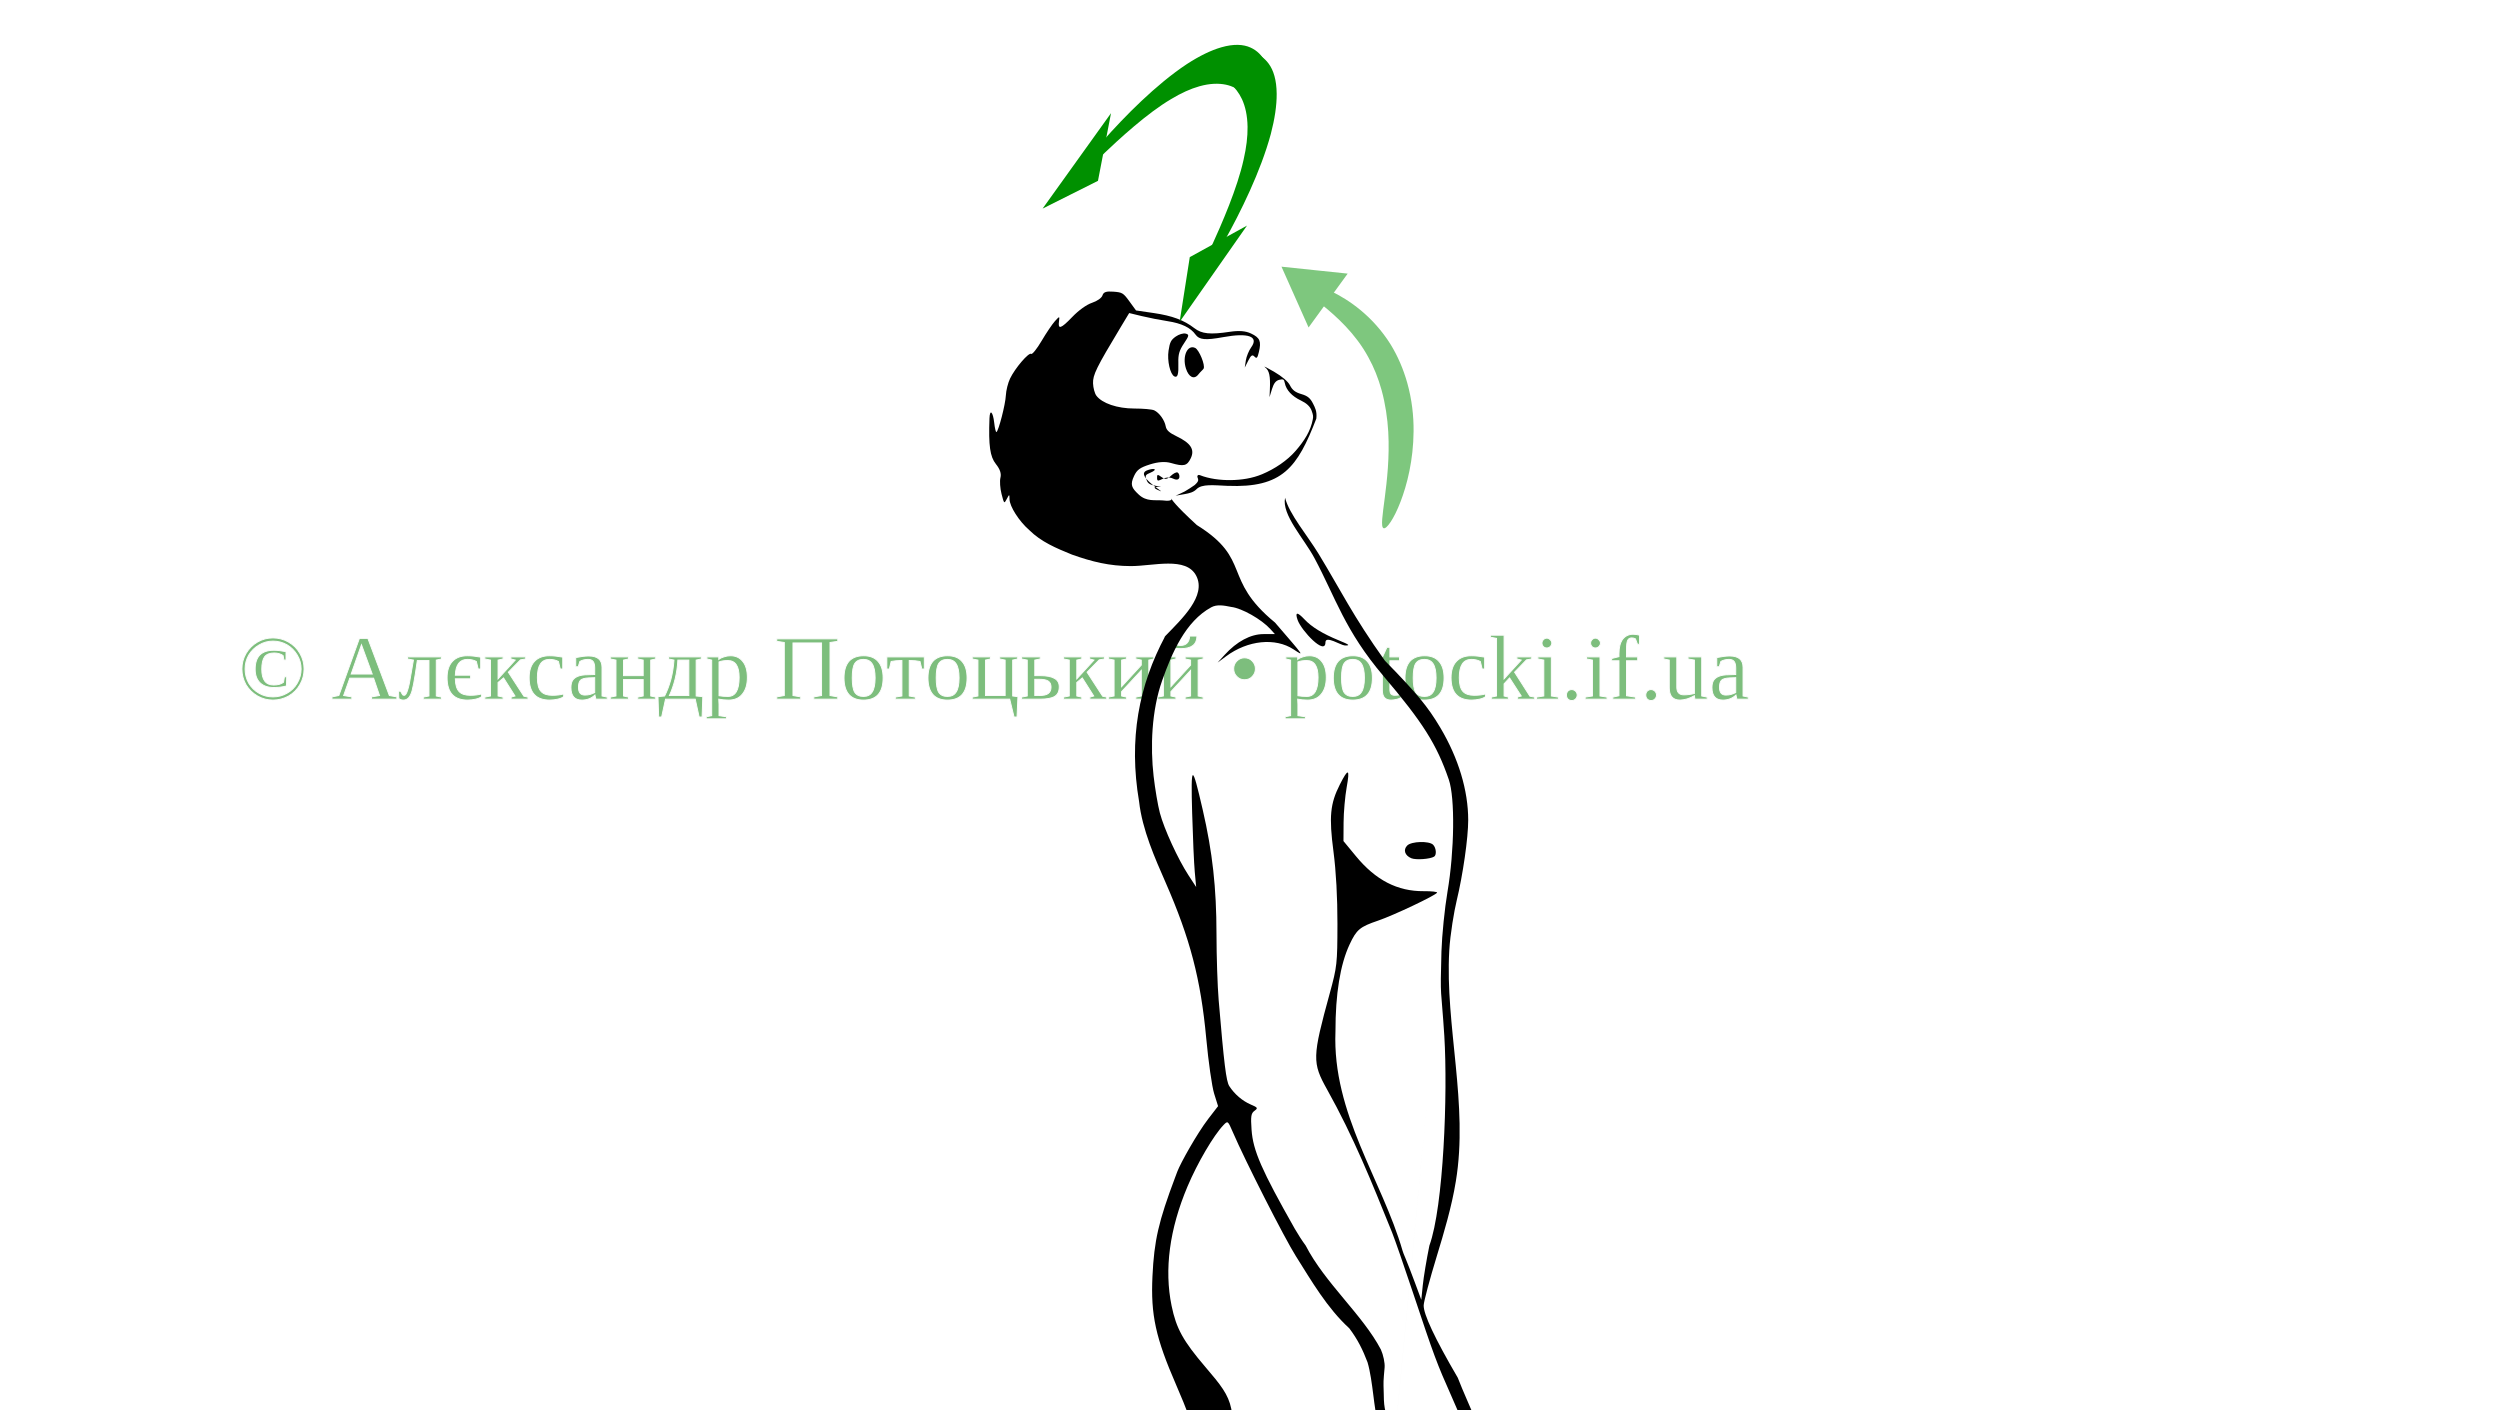
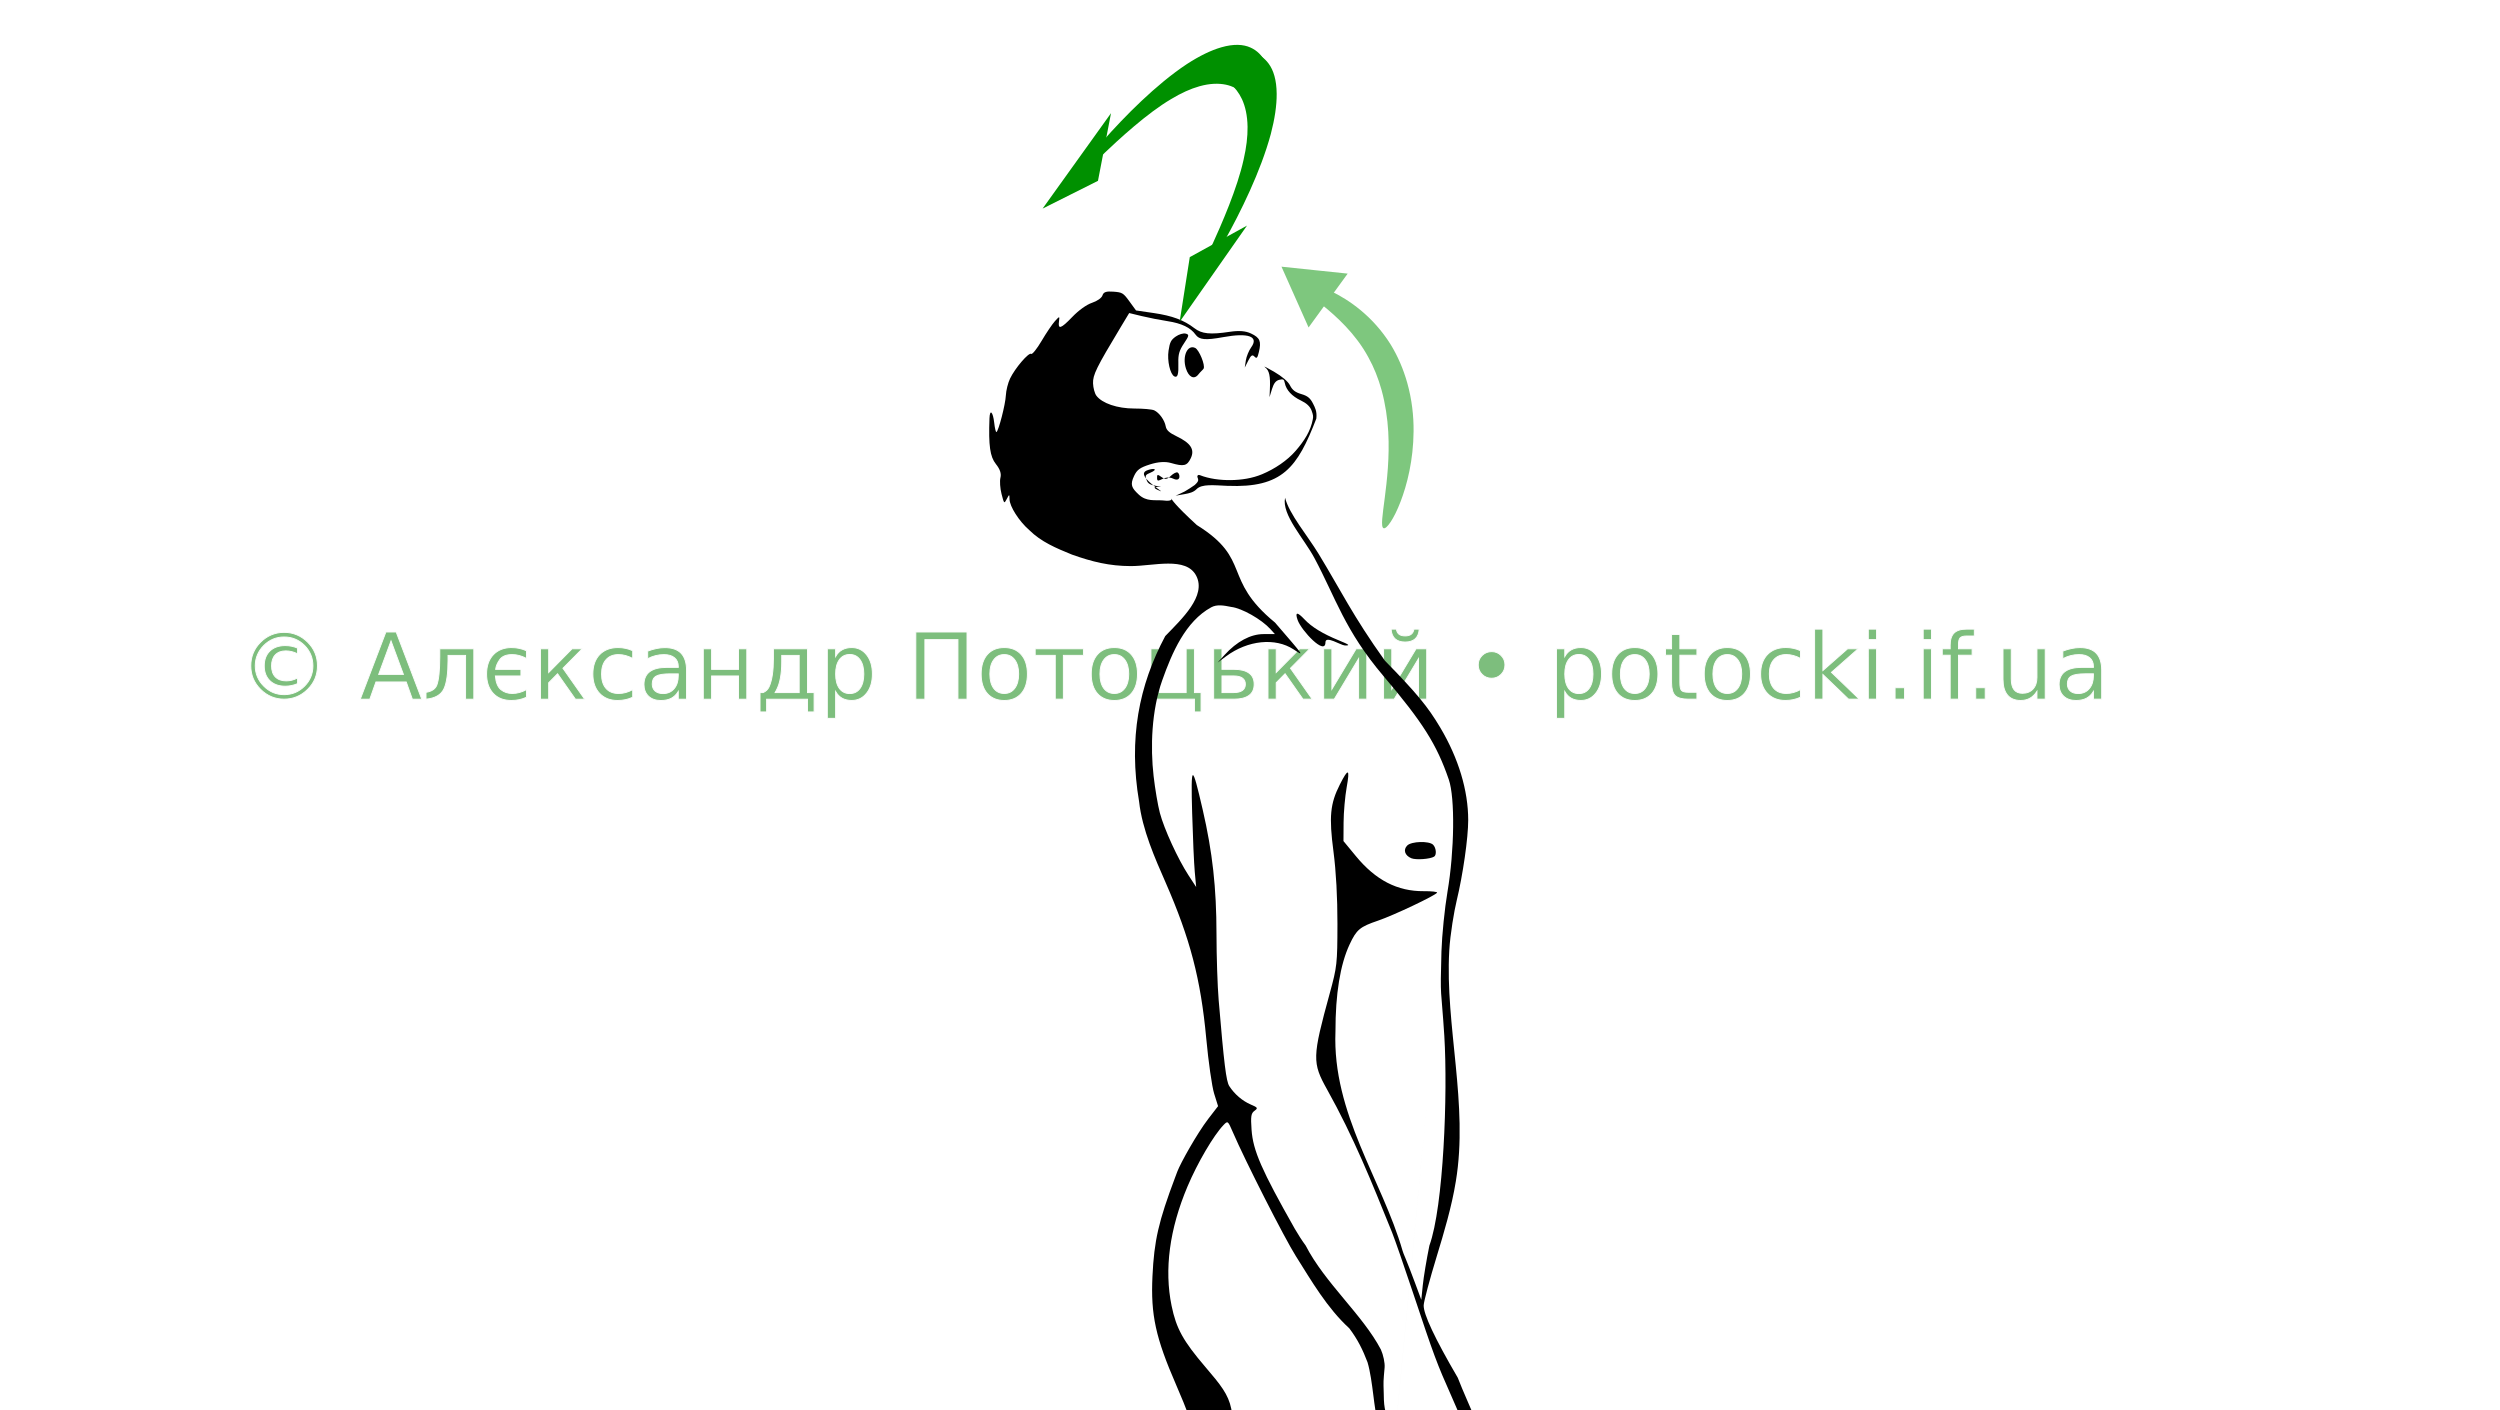
<svg xmlns="http://www.w3.org/2000/svg" width="185.334mm" height="104.479mm" viewBox="0 0 185.334 104.479" version="1.1" id="svg1">
  <defs id="defs1">
    <pattern patternUnits="userSpaceOnUse" width="86.186" height="86.186" patternTransform="matrix(0.2645833,0,0,0.2645833,82.66954,142.9148)" id="pattern5159-2-8-6-2-2">
      <circle r="41.203" cy="43.093" cx="43.093" id="path5155-0-7-7-9-7" style="opacity:1;fill:none;fill-opacity:1;stroke:#4d4d4d;stroke-width:3.78;stroke-miterlimit:4;stroke-dasharray:none;stroke-opacity:1" />
    </pattern>
  </defs>
  <g id="layer1" transform="translate(11.11244,-151.0771)">
    <g transform="matrix(1.084678,0,0,1.084678,67.5962,-11.9708)" id="g140" style="display:inline">
-       <text xml:space="preserve" style="font-size:6.3px;writing-mode:lr-tb;direction:ltr;fill:#008000;fill-opacity:1;stroke:#f9f9f9;stroke-width:0.066;opacity:0.509" x="-56.295" y="198.107" id="text144">
-         <tspan id="tspan144" style="stroke-width:0.066" x="-56.295" y="198.107">© Алєксандр Потоцький • potocki.if.ua</tspan>
-       </text>
+       <path d="m -53.145,193.538 q 0.468,0 0.871,0.169 0.406,0.169 0.741,0.504 0.335,0.335 0.501,0.738 0.166,0.403 0.166,0.877 0,0.468 -0.166,0.871 -0.166,0.4 -0.501,0.735 -0.335,0.335 -0.741,0.504 -0.403,0.169 -0.871,0.169 -0.468,0 -0.874,-0.169 -0.403,-0.169 -0.738,-0.504 -0.335,-0.335 -0.501,-0.735 -0.166,-0.403 -0.166,-0.871 0,-0.474 0.166,-0.877 0.166,-0.403 0.501,-0.738 0.335,-0.335 0.738,-0.504 0.406,-0.169 0.874,-0.169 z m 0,0.317 q -0.403,0 -0.751,0.145 -0.348,0.145 -0.637,0.434 -0.289,0.289 -0.437,0.643 -0.148,0.351 -0.148,0.751 0,0.397 0.148,0.748 0.148,0.348 0.437,0.637 0.289,0.289 0.637,0.437 0.348,0.145 0.751,0.145 0.406,0 0.754,-0.145 0.351,-0.148 0.64,-0.437 0.286,-0.286 0.428,-0.634 0.145,-0.348 0.145,-0.751 0,-0.409 -0.145,-0.757 -0.145,-0.351 -0.428,-0.637 -0.289,-0.289 -0.64,-0.434 -0.348,-0.145 -0.754,-0.145 z m 0.92,0.754 v 0.397 q -0.203,-0.102 -0.403,-0.151 -0.2,-0.049 -0.403,-0.049 -0.458,0 -0.717,0.271 -0.255,0.268 -0.255,0.751 0,0.489 0.261,0.757 0.265,0.268 0.741,0.268 0.197,0 0.385,-0.046 0.188,-0.049 0.391,-0.154 v 0.391 q -0.206,0.089 -0.418,0.132 -0.209,0.043 -0.425,0.043 -0.664,0 -1.052,-0.375 -0.385,-0.375 -0.385,-1.015 0,-0.643 0.385,-1.015 0.388,-0.372 1.052,-0.372 0.225,0 0.434,0.043 0.209,0.043 0.409,0.126 z m 6.386,-0.483 -0.843,2.286 h 1.689 z m -0.351,-0.612 h 0.704 l 1.75,4.593 h -0.646 l -0.418,-1.178 h -2.07 l -0.418,1.178 h -0.655 z m 2.741,4.593 v -0.471 q 0.56,-0.086 0.732,-0.474 0.209,-0.544 0.209,-1.938 v -0.563 h 2.329 v 3.445 h -0.566 v -2.993 h -1.197 v 0.341 q 0,1.329 -0.271,1.926 -0.289,0.637 -1.237,0.726 z m 5.873,-3.528 q 0.511,0 0.994,0.215 v 0.529 q -0.495,-0.265 -0.969,-0.265 -0.612,0 -0.858,0.345 -0.243,0.341 -0.28,0.664 h 1.729 v 0.452 h -1.747 q 0.058,0.671 0.381,0.935 0.323,0.261 0.775,0.261 0.483,0 0.969,-0.265 v 0.523 q -0.452,0.221 -1.034,0.221 -0.791,0 -1.243,-0.489 -0.449,-0.489 -0.449,-1.32 0,-0.834 0.461,-1.32 0.465,-0.489 1.27,-0.489 z m 1.95,0.083 h 0.563 v 1.618 l 1.597,-1.618 h 0.695 l -1.317,1.332 1.486,2.113 h -0.634 l -1.221,-1.738 -0.606,0.615 v 1.123 h -0.563 z m 6.306,0.132 v 0.529 q -0.24,-0.132 -0.483,-0.197 -0.24,-0.068 -0.486,-0.068 -0.551,0 -0.855,0.351 -0.305,0.348 -0.305,0.978 0,0.631 0.305,0.981 0.305,0.348 0.855,0.348 0.246,0 0.486,-0.065 0.243,-0.068 0.483,-0.2 v 0.523 q -0.237,0.111 -0.492,0.166 -0.252,0.055 -0.538,0.055 -0.778,0 -1.237,-0.489 -0.458,-0.489 -0.458,-1.32 0,-0.843 0.461,-1.326 0.465,-0.483 1.27,-0.483 0.261,0 0.511,0.055 0.249,0.052 0.483,0.16 z m 2.55,1.581 q -0.686,0 -0.951,0.157 -0.265,0.157 -0.265,0.535 0,0.301 0.197,0.48 0.2,0.175 0.541,0.175 0.471,0 0.754,-0.332 0.286,-0.335 0.286,-0.889 v -0.126 z m 1.129,-0.234 v 1.966 h -0.566 v -0.523 q -0.194,0.314 -0.483,0.465 -0.289,0.148 -0.708,0.148 -0.529,0 -0.843,-0.295 -0.311,-0.298 -0.311,-0.797 0,-0.581 0.388,-0.877 0.391,-0.295 1.163,-0.295 h 0.794 v -0.055 q 0,-0.391 -0.258,-0.603 -0.255,-0.215 -0.72,-0.215 -0.295,0 -0.575,0.071 -0.28,0.071 -0.538,0.212 v -0.523 q 0.311,-0.12 0.603,-0.178 0.292,-0.061 0.569,-0.061 0.748,0 1.117,0.388 0.369,0.388 0.369,1.175 z m 1.144,-1.48 h 0.569 v 1.406 h 1.837 v -1.406 h 0.569 v 3.445 h -0.569 v -1.587 h -1.837 v 1.587 h -0.569 z m 4.91,2.993 h 1.643 v -2.541 h -1.191 v 0.431 q 0,1.267 -0.363,1.944 z m -0.821,0 q 0.28,-0.123 0.403,-0.385 0.301,-0.649 0.301,-1.956 v -0.652 h 2.329 v 2.993 h 0.452 v 1.323 h -0.452 v -0.871 h -2.793 v 0.871 h -0.452 v -1.323 z m 4.956,-0.065 v 1.827 h -0.569 v -4.756 h 0.569 v 0.523 q 0.178,-0.308 0.449,-0.455 0.274,-0.151 0.652,-0.151 0.628,0 1.018,0.498 0.394,0.498 0.394,1.31 0,0.812 -0.394,1.31 -0.391,0.498 -1.018,0.498 -0.378,0 -0.652,-0.148 -0.271,-0.151 -0.449,-0.458 z m 1.926,-1.203 q 0,-0.624 -0.258,-0.978 -0.255,-0.357 -0.704,-0.357 -0.449,0 -0.708,0.357 -0.255,0.354 -0.255,0.978 0,0.624 0.255,0.981 0.258,0.354 0.708,0.354 0.449,0 0.704,-0.354 0.258,-0.357 0.258,-0.981 z m 7.054,-2.873 v 4.593 h -0.621 v -4.07 h -2.258 v 4.07 h -0.621 v -4.593 z m 2.547,1.544 q -0.455,0 -0.72,0.357 -0.265,0.354 -0.265,0.972 0,0.618 0.261,0.975 0.265,0.354 0.723,0.354 0.452,0 0.717,-0.357 0.265,-0.357 0.265,-0.972 0,-0.612 -0.265,-0.969 -0.265,-0.36 -0.717,-0.36 z m 0,-0.48 q 0.738,0 1.16,0.48 0.421,0.48 0.421,1.329 0,0.846 -0.421,1.329 -0.421,0.48 -1.16,0.48 -0.741,0 -1.163,-0.48 -0.418,-0.483 -0.418,-1.329 0,-0.849 0.418,-1.329 0.421,-0.48 1.163,-0.48 z m 2.11,0.083 h 3.301 v 0.452 H 0.114 v 2.993 H -0.442 v -2.993 h -1.372 z m 5.414,0.397 q -0.455,0 -0.72,0.357 -0.265,0.354 -0.265,0.972 0,0.618 0.261,0.975 0.265,0.354 0.723,0.354 0.452,0 0.717,-0.357 0.265,-0.357 0.265,-0.972 0,-0.612 -0.265,-0.969 -0.265,-0.36 -0.717,-0.36 z m 0,-0.48 q 0.738,0 1.16,0.48 0.421,0.48 0.421,1.329 0,0.846 -0.421,1.329 -0.421,0.48 -1.16,0.48 -0.741,0 -1.163,-0.48 -0.418,-0.483 -0.418,-1.329 0,-0.849 0.418,-1.329 0.421,-0.48 1.163,-0.48 z m 5.473,3.528 h -2.975 v -3.445 h 0.569 v 2.993 h 1.837 v -2.993 h 0.569 v 2.993 h 0.452 v 1.323 H 9.072 Z m 3.479,-1.021 q 0,-0.277 -0.203,-0.421 -0.2,-0.145 -0.588,-0.145 h -0.806 v 1.135 h 0.806 q 0.388,0 0.588,-0.145 0.203,-0.148 0.203,-0.425 z m -2.166,-2.424 h 0.569 v 1.406 h 0.831 q 0.658,0 1.012,0.252 0.357,0.249 0.357,0.766 0,0.517 -0.357,0.769 -0.354,0.252 -1.012,0.252 h -1.4 z m 3.713,0 h 0.563 v 1.618 l 1.597,-1.618 h 0.695 l -1.317,1.332 1.486,2.113 h -0.634 l -1.221,-1.738 -0.606,0.615 v 1.123 h -0.563 z m 6.755,0 v 3.445 h -0.563 v -2.766 l -1.661,2.766 h -0.726 v -3.445 h 0.563 v 2.759 l 1.658,-2.759 z m 4.094,0 v 3.445 h -0.563 v -2.766 l -1.661,2.766 h -0.726 v -3.445 h 0.563 v 2.759 l 1.658,-2.759 z m -2.436,-1.341 h 0.363 q 0.034,0.231 0.181,0.348 0.151,0.114 0.418,0.114 0.265,0 0.412,-0.114 0.148,-0.114 0.188,-0.348 h 0.363 q -0.031,0.44 -0.274,0.661 -0.243,0.221 -0.689,0.221 -0.446,0 -0.689,-0.221 -0.243,-0.221 -0.274,-0.661 z m 5.956,2.443 q 0,-0.381 0.265,-0.643 0.268,-0.265 0.655,-0.265 0.381,0 0.643,0.265 0.265,0.261 0.265,0.643 0,0.385 -0.265,0.649 -0.265,0.265 -0.649,0.265 -0.385,0 -0.649,-0.265 -0.265,-0.265 -0.265,-0.649 z m 5.916,1.827 v 1.827 h -0.569 v -4.756 h 0.569 v 0.523 q 0.178,-0.308 0.449,-0.455 0.274,-0.151 0.652,-0.151 0.628,0 1.018,0.498 0.394,0.498 0.394,1.31 0,0.812 -0.394,1.31 -0.391,0.498 -1.018,0.498 -0.378,0 -0.652,-0.148 -0.271,-0.151 -0.449,-0.458 z m 1.926,-1.203 q 0,-0.624 -0.258,-0.978 -0.255,-0.357 -0.704,-0.357 -0.449,0 -0.708,0.357 -0.255,0.354 -0.255,0.978 0,0.624 0.255,0.981 0.258,0.354 0.708,0.354 0.449,0 0.704,-0.354 0.258,-0.357 0.258,-0.981 z m 2.861,-1.329 q -0.455,0 -0.72,0.357 -0.265,0.354 -0.265,0.972 0,0.618 0.261,0.975 0.265,0.354 0.723,0.354 0.452,0 0.717,-0.357 0.265,-0.357 0.265,-0.972 0,-0.612 -0.265,-0.969 -0.265,-0.36 -0.717,-0.36 z m 0,-0.48 q 0.738,0 1.16,0.48 0.421,0.48 0.421,1.329 0,0.846 -0.421,1.329 -0.421,0.48 -1.16,0.48 -0.741,0 -1.163,-0.48 -0.418,-0.483 -0.418,-1.329 0,-0.849 0.418,-1.329 0.421,-0.48 1.163,-0.48 z m 3.079,-0.895 v 0.978 h 1.166 v 0.44 h -1.166 v 1.87 q 0,0.421 0.114,0.541 0.117,0.12 0.471,0.12 h 0.581 v 0.474 h -0.581 q -0.655,0 -0.904,-0.243 -0.249,-0.246 -0.249,-0.892 v -1.87 h -0.415 v -0.44 h 0.415 v -0.978 z m 3.245,1.375 q -0.455,0 -0.72,0.357 -0.265,0.354 -0.265,0.972 0,0.618 0.261,0.975 0.265,0.354 0.723,0.354 0.452,0 0.717,-0.357 0.265,-0.357 0.265,-0.972 0,-0.612 -0.265,-0.969 -0.265,-0.36 -0.717,-0.36 z m 0,-0.48 q 0.738,0 1.16,0.48 0.421,0.48 0.421,1.329 0,0.846 -0.421,1.329 -0.421,0.48 -1.16,0.48 -0.741,0 -1.163,-0.48 -0.418,-0.483 -0.418,-1.329 0,-0.849 0.418,-1.329 0.421,-0.48 1.163,-0.48 z m 4.999,0.215 v 0.529 q -0.24,-0.132 -0.483,-0.197 -0.24,-0.068 -0.486,-0.068 -0.551,0 -0.855,0.351 -0.305,0.348 -0.305,0.978 0,0.631 0.305,0.981 0.305,0.348 0.855,0.348 0.246,0 0.486,-0.065 0.243,-0.068 0.483,-0.2 v 0.523 q -0.237,0.111 -0.492,0.166 -0.252,0.055 -0.538,0.055 -0.778,0 -1.237,-0.489 -0.458,-0.489 -0.458,-1.32 0,-0.843 0.461,-1.326 0.465,-0.483 1.27,-0.483 0.261,0 0.511,0.055 0.249,0.052 0.483,0.16 z m 0.963,-1.474 h 0.569 v 2.827 l 1.689,-1.486 h 0.723 l -1.827,1.612 1.904,1.833 h -0.738 l -1.75,-1.683 v 1.683 h -0.569 z m 3.67,1.341 h 0.566 v 3.445 H 55.127 Z m 0,-1.341 h 0.566 v 0.717 H 55.127 Z m 1.83,4.005 h 0.649 v 0.781 h -0.649 z m 1.923,-2.664 h 0.566 v 3.445 h -0.566 z m 0,-1.341 h 0.566 v 0.717 h -0.566 z m 3.495,0 v 0.471 h -0.541 q -0.305,0 -0.425,0.123 -0.117,0.123 -0.117,0.443 v 0.305 h 0.932 v 0.44 h -0.932 v 3.005 H 60.722 v -3.005 h -0.541 v -0.44 h 0.541 v -0.24 q 0,-0.575 0.268,-0.837 0.268,-0.265 0.849,-0.265 z m 0.095,4.005 h 0.649 v 0.781 h -0.649 z m 1.864,-0.578 v -2.086 h 0.566 v 2.064 q 0,0.489 0.191,0.735 0.191,0.243 0.572,0.243 0.458,0 0.723,-0.292 0.268,-0.292 0.268,-0.797 v -1.953 h 0.566 v 3.445 h -0.566 v -0.529 q -0.206,0.314 -0.48,0.468 -0.271,0.151 -0.631,0.151 -0.594,0 -0.901,-0.369 -0.308,-0.369 -0.308,-1.08 z m 1.424,-2.169 z m 4.193,1.797 q -0.686,0 -0.951,0.157 -0.265,0.157 -0.265,0.535 0,0.301 0.197,0.48 0.2,0.175 0.541,0.175 0.471,0 0.754,-0.332 0.286,-0.335 0.286,-0.889 v -0.126 z m 1.129,-0.234 v 1.966 h -0.566 v -0.523 q -0.194,0.314 -0.483,0.465 -0.289,0.148 -0.708,0.148 -0.529,0 -0.843,-0.295 -0.311,-0.298 -0.311,-0.797 0,-0.581 0.388,-0.877 0.391,-0.295 1.163,-0.295 h 0.794 v -0.055 q 0,-0.391 -0.258,-0.603 -0.255,-0.215 -0.72,-0.215 -0.295,0 -0.575,0.071 -0.28,0.071 -0.538,0.212 v -0.523 q 0.311,-0.12 0.603,-0.178 0.292,-0.061 0.569,-0.061 0.748,0 1.117,0.388 0.369,0.388 0.369,1.175 z" id="text144" style="font-size:6.3px;opacity:0.509;fill:#008000;stroke:#f9f9f9;stroke-width:0.066" aria-label="© Алєксандр Потоцький • potocki.if.ua" />
      <g id="g63" transform="translate(127.1157,36.80283)">
        <g style="display:inline" id="g7" transform="matrix(0.9219327,0,0,0.9219327,399.9655,-380.2245)">
          <g style="display:inline" id="g38" transform="matrix(1.410513,0,0,1.410513,-380.4034,311.3445)">
            <g transform="matrix(0.7689956,0,0,0.7689956,-151.9514,79.52778)" id="g31" style="display:inline;opacity:1">
              <g id="g30" transform="translate(-3.235649,32.31866)">
                <path id="path29" d="m 37.79,230.023 c -0.542,-0.22 -0.727,-0.577 -0.672,-1.298 l 0.052,-0.683 0.197,0.659 c 0.111,0.37 0.409,0.837 0.68,1.066 0.477,0.401 0.368,0.509 -0.257,0.256 z m 9.455,-60.977 c 0.776,1.8 1.12,2.996 0.159,4.459 -0.425,0.643 -0.43,0.67 -0.14,0.883 0.165,0.12 0.496,0.241 0.734,0.219 1.04,-0.095 2.245,0.034 3.169,-0.349 v -3e-5 c 0.687,-0.284 0.763,-0.383 0.987,-1.153 0.134,-0.46 0.193,-0.711 0.243,-1.075 0.076,-0.557 0.149,-1.28 0.085,-1.686 -0.162,-1.078 -0.357,-1.634 -1.356,-3.882 -1.052,-2.366 -1.199,-2.763 -2.668,-7.168 -0.593,-1.78 -1.231,-3.618 -1.417,-4.085 -1.43,-3.537 -2.617,-6.501 -4.442,-9.775 -1.03,-1.842 -1.021,-2.201 0.18,-6.583 0.496,-1.811 0.519,-2.02 0.524,-4.736 0.003,-1.821 -0.094,-3.597 -0.271,-4.946 -0.313,-2.387 -0.228,-3.274 0.436,-4.585 0.58,-1.145 0.697,-1.099 0.467,0.184 -0.112,0.626 -0.208,1.711 -0.212,2.41 l -0.008,1.272 0.853,1.034 c 1.351,1.638 2.834,2.403 4.63,2.39 0.541,-0.004 0.953,0.042 0.916,0.103 -0.123,0.199 -2.984,1.554 -4.03,1.909 -1.253,0.425 -1.476,0.612 -1.954,1.636 -0.638,1.37 -0.964,3.379 -0.962,5.934 -0.228,5.622 3.187,10.151 4.586,14.994 0.007,0.045 0.104,0.294 0.216,0.555 0.111,0.26 0.396,0.997 0.633,1.636 l 0.431,1.162 0.103,-1.004 c 0.057,-0.552 0.259,-1.767 0.45,-2.7 0.969,-2.662 1.262,-10.377 1.021,-14.327 -0.225,-3.505 -0.293,-2.349 -0.197,-5.762 m -9.94,20.824 c -0.799,-1.268 -3.472,-6.525 -4.323,-8.502 -0.331,-0.768 -0.34,-0.776 -0.631,-0.474 -0.676,0.702 -1.781,2.587 -2.461,4.198 -1.231,2.915 -1.599,5.671 -1.089,8.152 0.32,1.558 0.788,2.405 2.314,4.191 2.075,2.43 2.103,2.563 1.6,7.885 -0.307,3.258 -0.247,4.793 0.403,10.214 0.172,1.433 0.389,4.132 0.482,5.999 0.205,4.098 0.058,5.274 -0.929,7.396 -1.412,3.036 -2.061,7.481 -2.284,12.139 -0.081,1.685 0.1,2.803 0.354,4.228 0.109,0.65 0.409,1.803 0.666,2.562 0.783,2.314 0.791,4.807 1.135,7.773 0.381,3.281 -0.538,4.973 -0.579,7.876 -0.021,1.741 0.129,2.109 1.107,2.713 0.518,0.32 0.873,0.377 2.968,0.475 2.226,0.104 2.819,0.489 4.24,0.649 1.201,0.135 2.728,0.487 4.312,0.581 1.56,0.092 3.786,0.181 4.541,-0.923 0.64,-0.935 -1.504,-1.144 -2.425,-1.433 l -2e-5,-2e-5 c -0.912,-0.158 -2.018,-0.428 -2.458,-0.602 -0.91,-0.359 -3.384,-1.639 -4.093,-2.119 -0.593,-0.401 -2.061,-1.798 -2.444,-2.327 l -0.289,-0.398 1.761,0.443 c 0.969,0.244 2.515,0.504 3.437,0.578 1.242,0.1 2.694,0.252 3.596,-0.006 0.505,-0.145 1.093,-0.493 0.56,-0.991 l -2e-5,-2.4e-4 c -0.505,-0.472 -1.104,-0.257 -2.245,-0.587 0,0 4e-5,1e-5 3e-5,1e-5 -2.603,-0.775 -6.03,-2.269 -7.112,-3.086 -1.027,-0.775 -1.307,-1.507 -1.412,-3.093 -0.04,-0.847 0.038,-2.005 0.039,-2.581 10e-4,-0.609 0.002,-0.88 0.031,-1.318 0.054,-0.807 0.266,-2.411 0.266,-2.411 0.146,-1.326 0.411,-3.228 0.589,-4.226 0.83,-4.672 1.73,-9.006 2.027,-9.759 0.385,-0.976 0.416,-1.449 0.095,-1.449 -0.298,0 -1.344,0.473 -1.703,0.769 -0.152,0.126 -0.321,0.185 -0.375,0.131 -0.18,-0.18 1.589,-1.832 2.522,-2.356 0.886,-0.497 0.945,-0.57 1.46,-1.82 0.64,-1.553 1.25,-4.125 1.031,-4.345 -0.083,-0.083 -0.441,-0.123 -0.795,-0.089 -0.355,0.034 -0.645,0.056 -0.645,0.049 0,-0.007 0.183,-0.258 0.407,-0.557 0.511,-0.683 1.201,-2.163 1.907,-4.092 0.841,-2.297 1.599,-6.454 1.864,-10.225 l 0.101,-1.219 -0.467,-0.083 c -0.815,0 -0.904,-0.352 -0.318,-1.248 0.541,-1.05 0.618,-1.482 0.534,-2.251 -0.077,-0.685 -0.304,-0.697 -1.689,-3.317 -0.249,-0.471 -0.319,-2.619 -0.695,-3.877 -0.322,-0.846 -0.674,-1.565 -1.246,-2.32 -1.512,-1.382 -2.587,-3.243 -3.641,-4.917 z m 9.94,-20.824 h -5.3e-4 c 0.036,-1.129 0.223,-2.976 0.415,-4.104 0.476,-2.796 0.518,-6.409 0.09,-7.656 -0.826,-2.406 -1.774,-3.907 -4.471,-7.085 -2.653,-3.126 -3.247,-5.315 -4.715,-8.06 -0.72,-1.347 -2.248,-2.953 -2.005,-4.12 0.273,1.105 1.519,2.567 2.295,3.841 1.489,2.444 2.342,4.245 4.527,7.295 2.173,2.219 2.927,3.13 3.787,4.578 1.246,2.098 1.907,4.291 1.907,6.325 0,1.209 -0.363,3.736 -0.79,5.505 -0.169,0.699 -0.439,2.264 -0.505,3.411 -0.293,5.119 1.322,10.525 0.449,15.766 -0.276,1.721 -0.834,3.583 -1.286,5.062 -0.491,1.606 -0.901,3.139 -0.911,3.406 -0.022,0.603 0.76,2.266 2.328,4.952 0.832,2.124 1.456,3.066 1.6,4.476 0.144,1.41 0.176,2.389 -0.497,3.743 -0.399,0.798 -1.08,1.117 -2.166,1.332 -0.719,0.143 -1.231,0.208 -2.034,0.208 -0.165,0 -0.245,0.963 -0.393,4.692 -0.199,5.029 -0.329,5.985 -1.183,8.707 -0.268,0.854 -0.663,2.367 -0.878,3.361 -0.413,1.908 -0.582,2.309 -2.2,5.231 -1.264,2.281 -1.515,3.157 -1.945,6.789 -0.189,1.598 -0.586,4.681 -0.88,6.852 -0.295,2.171 -0.648,4.606 -0.66,5.419 -0.019,1.247 -0.073,0.994 -0.095,1.618 h -4e-5 l -0.067,1.928 c -0.118,3.092 0.404,2.995 1.616,3.762 2.183,1.449 4.981,2.789 6.709,3.214 0.565,0.139 1.438,0.17 1.709,0.538 0.271,0.368 0.522,0.44 0.04,1.023 -0.566,0.683 -2.716,1.049 -5.326,0.889 -0.708,-0.043 -1.255,-0.027 -1.216,0.037 0.04,0.064 0.128,0.411 0.536,0.614 0.408,0.202 1.4,0.856 2.181,1.27 1.47,0.78 3.332,1.208 4.931,1.796 1.301,0.478 1.396,0.941 1.152,1.365 -0.361,0.626 -1.272,0.858 -2.099,1.069 -0.807,0.187 -1.559,0.113 -2.483,0.102 -0.925,-0.012 -2.609,-0.127 -3.056,-0.202 h 4e-5 c -0.217,-0.035 -1.287,-0.236 -2.377,-0.446 -1.09,-0.21 -2.582,-0.423 -3.315,-0.474 -2.712,-0.187 -3.705,-0.392 -4.311,-0.892 -0.661,-0.545 -0.887,-1.219 -0.888,-2.65 0.149,-1.864 0.306,-2.87 0.488,-4.103 0.227,-1.518 0.06,-3.569 -0.502,-6.168 -0.741,-3.421 -1.275,-6.647 -1.565,-10.013 -0.092,-1.069 -0.07,-1.647 -0.056,-3.217 h -2e-5 c 0.032,-3.411 0.525,-6.233 1.854,-10.617 1.027,-3.387 1.109,-3.911 1.108,-7.093 -3.1e-4,-2.164 -0.088,-3.513 -0.339,-5.209 -0.396,-2.681 -0.461,-3.472 -0.674,-8.209 -0.257,-5.711 -0.467,-6.806 -1.97,-10.261 -1.399,-3.217 -1.739,-4.778 -1.614,-7.41 0.117,-2.456 0.412,-3.74 1.557,-6.781 l 0.142,-0.378 c 0.216,-0.573 1.323,-2.561 2.108,-3.594 l 0.677,-0.877 -0.269,-0.859 c -0.148,-0.473 -0.391,-2.173 -0.54,-3.779 -0.374,-4.037 -1.099,-6.815 -2.78,-10.655 -0.717,-1.639 -1.594,-3.598 -1.809,-5.524 -0.726,-4.275 -0.018,-7.936 1.787,-11.31 1.146,-1.186 2.825,-2.745 2.12,-4.119 -0.688,-1.342 -2.938,-0.662 -4.476,-0.665 -1.458,-0.003 -2.641,-0.296 -4.017,-0.785 -1.086,-0.443 -2.11,-0.87 -2.923,-1.678 -0.693,-0.601 -1.343,-1.621 -1.347,-2.113 -0.003,-0.349 -0.011,-0.349 -0.186,-0.014 -0.179,0.344 -0.185,0.338 -0.36,-0.344 -0.098,-0.382 -0.131,-0.881 -0.074,-1.108 0.071,-0.283 -0.028,-0.579 -0.312,-0.934 -0.4,-0.501 -0.506,-1.254 -0.438,-3.118 0.024,-0.666 0.239,-0.464 0.325,0.305 0.04,0.36 0.107,0.643 0.149,0.628 0.143,-0.051 0.618,-1.893 0.646,-2.506 0.016,-0.337 0.145,-0.854 0.287,-1.15 0.342,-0.714 1.282,-1.81 1.445,-1.687 0.072,0.054 0.389,-0.342 0.71,-0.886 0.319,-0.541 0.729,-1.149 0.912,-1.351 0.316,-0.35 0.329,-0.349 0.279,8.7e-4 -0.086,0.593 0.129,0.525 0.905,-0.286 0.435,-0.454 0.98,-0.846 1.351,-0.969 0.363,-0.121 0.661,-0.333 0.716,-0.509 0.071,-0.227 0.256,-0.29 0.744,-0.252 0.611,0.046 0.676,0.086 1.098,0.667 l 0.449,0.617 1.21,0.177 c 1.265,0.185 2.063,0.482 2.785,1.039 0.501,0.386 1.081,0.445 2.408,0.244 0.637,-0.096 1.086,-0.061 1.459,0.116 0.608,0.288 0.71,0.526 0.537,1.258 -0.1,0.426 -0.151,0.478 -0.305,0.317 l 1e-5,5e-5 c -0.144,-0.151 -0.236,-0.091 -0.423,0.28 l -0.239,0.473 0.074,-0.489 c 0.041,-0.269 0.205,-0.671 0.366,-0.894 0.539,-0.748 -0.19,-1.012 -1.92,-0.696 -1.213,0.222 -1.63,0.183 -1.885,-0.176 -0.338,-0.475 -0.952,-0.77 -1.906,-0.916 -0.497,-0.076 -1.292,-0.232 -1.766,-0.347 l -0.862,-0.209 -0.57,0.947 c -1.676,2.785 -1.92,3.281 -1.9,3.858 0.011,0.309 0.112,0.687 0.225,0.839 0.389,0.525 1.435,0.881 2.589,0.882 0.609,1.5e-4 1.224,0.055 1.366,0.123 0.35,0.165 0.712,0.671 0.788,1.099 0.045,0.255 0.245,0.438 0.731,0.67 0.974,0.464 1.264,0.906 0.984,1.497 -0.254,0.536 -0.475,0.591 -1.356,0.334 -0.389,-0.113 -0.882,-0.08 -1.434,0.096 -0.685,0.218 -0.887,0.364 -1.086,0.784 -0.288,0.608 -0.175,0.82 0.322,1.283 0.525,0.489 1.091,0.352 1.647,0.395 1.515,0.209 -0.754,-1.132 2.317,1.683 3.796,2.364 1.689,3.662 5.343,6.664 2.058,2.386 2.012,2.32 1.271,1.835 -1.256,-0.822 -3.131,-0.63 -4.619,0.474 l -0.575,0.427 0.474,-0.521 c 0.834,-0.918 1.782,-1.426 2.66,-1.426 h 0.783 l -0.301,-0.333 c -0.609,-0.675 -1.964,-1.443 -2.688,-1.524 -0.503,-0.101 -0.966,-0.191 -1.366,0.027 -1.76,0.962 -2.681,3.108 -3.35,4.999 -0.729,2.062 -0.813,4.547 -0.586,6.536 0.099,0.871 0.292,2.003 0.428,2.517 0.292,1.104 1.239,3.164 1.965,4.275 l 0.516,0.789 -0.095,-1.026 c -0.052,-0.564 -0.133,-2.376 -0.179,-4.025 -0.095,-3.405 -0.016,-3.431 0.72,-0.237 0.671,2.911 0.94,5.336 0.943,8.493 10e-4,1.537 0.069,3.575 0.149,4.53 0.369,4.37 0.514,5.546 0.726,5.873 0.357,0.552 0.894,1.012 1.468,1.258 0.483,0.207 0.506,0.246 0.253,0.43 -0.233,0.17 -0.265,0.378 -0.199,1.3 0.102,1.422 0.679,2.744 2.957,6.766 0.197,0.347 0.528,0.858 0.736,1.134 1.326,2.577 3.896,4.738 5.147,7.118 0.168,0.376 0.281,0.922 0.253,1.232 l -0.049,0.557 c -0.051,0.583 -0.012,0.798 -0.008,1.283 0.011,1.028 0.091,1.314 0.776,2.768 m 1.109,-39.42 c -0.449,-0.188 -0.574,-0.578 -0.28,-0.872 0.289,-0.289 1.493,-0.324 1.766,-0.052 0.212,0.212 0.254,0.699 0.07,0.813 -0.277,0.171 -1.247,0.24 -1.555,0.111 z m -5.871,-14.763 c 0,0.958 -1.651,-0.802 -1.901,-1.518 -0.195,-0.559 -0.03,-0.576 0.467,-0.047 0.491,0.523 1.237,0.98 2.342,1.434 0.737,0.303 0.806,0.362 0.412,0.35 -0.26,-0.008 -1.319,-0.699 -1.319,-0.22 z m -6.694,-10.689 c -0.937,-0.039 -1.751,-0.146 -2.117,0.227 -0.208,0.212 -0.49,0.281 -0.824,0.339 l -0.607,0.106 c 0,0 0.417,-0.177 0.615,-0.285 0.239,-0.131 0.463,-0.288 0.689,-0.442 0.315,-0.285 0.254,-0.352 0.183,-0.56 -0.012,-0.106 0.065,-0.159 0.171,-0.117 0.616,0.246 1.403,0.349 2.118,0.339 0.725,-0.01 1.47,-0.122 2.139,-0.403 0.862,-0.362 1.717,-0.931 2.299,-1.607 0.582,-0.676 1.018,-1.345 1.164,-2.146 0.036,-0.194 0.03,-0.279 -0.08,-0.587 l 3e-5,-9e-5 c -0.101,-0.283 -0.341,-0.51 -0.73,-0.695 -0.62,-0.294 -1.01,-0.717 -1.105,-1.2 -0.049,-0.252 -0.108,-0.285 -0.382,-0.215 -0.233,0.059 -0.371,0.237 -0.493,0.633 l -0.169,0.551 0.024,-0.513 c 0.043,-0.935 -0.035,-1.301 -0.326,-1.526 -0.158,-0.123 0.113,0.01 0.602,0.295 0.567,0.33 0.967,0.673 1.103,0.944 0.157,0.314 0.359,0.469 0.77,0.589 0.429,0.125 0.613,0.275 0.803,0.656 0.135,0.272 0.281,0.523 0.223,1.022 -1.296,3.354 -2.315,4.75 -6.07,4.594 z m -3.708,-0.491 c -0.642,-0.304 -1.084,0.415 -1.105,-0.011 -0.014,-0.29 0.025,-0.304 0.3,-0.102 0.25,0.182 0.384,0.167 0.635,-0.074 0.175,-0.168 0.384,-0.275 0.464,-0.237 0.179,0.085 0.246,0.68 -0.294,0.424 z m -1.074,0.762 c 1.018,0.482 -1.651,-0.942 -0.735,-1.322 0.208,-0.086 0.443,-0.127 0.521,-0.089 0.079,0.037 -0.037,0.142 -0.257,0.233 -0.361,0.15 -0.388,0.197 -0.283,0.492 0.095,0.266 0.23,0.346 0.734,0.434 0.815,0.142 -0.707,-0.092 0.02,0.252 z m 2.794,-7.89 c -0.296,0.386 -0.667,0.185 -0.853,-0.4 -0.265,-0.834 0.102,-1.658 0.629,-1.409 0.273,0.129 0.706,1.19 0.578,1.418 -0.041,0.072 -0.226,0.223 -0.354,0.391 z m -1.641,0.14 c -0.29,-0.137 -0.505,-1.079 -0.401,-1.76 0.088,-0.581 0.166,-0.734 0.493,-0.965 0.214,-0.152 0.517,-0.242 0.675,-0.202 0.257,0.066 0.245,0.137 -0.116,0.675 -0.316,0.471 -0.399,0.755 -0.382,1.314 0.024,0.795 -0.047,1.043 -0.269,0.939 z" style="opacity:1;fill:#000000;stroke-width:0.158" />
              </g>
            </g>
            <g style="display:inline;opacity:1;fill:#009000;fill-opacity:1" transform="matrix(0.2024634,0.378312,-0.8201703,1.077006,92.932,-21.47727)" id="g35">
              <g id="g32" style="display:inline;fill:#009000;fill-opacity:1" transform="matrix(-0.5354888,0.07434024,0.07434024,0.5354888,-128.275,213.3571)">
                <path style="opacity:1;fill:#009000;fill-opacity:1;stroke:none;stroke-width:0.148;stroke-miterlimit:4;stroke-dasharray:none;stroke-opacity:1" id="path31" d="m 78.444,26.119 3.968,1.317 3.968,1.317 -3.125,2.778 -3.125,2.778 -0.843,-4.095 z" transform="rotate(69.51944,81.65084,29.72671)" />
                <path style="fill:#009000;fill-opacity:1;stroke:none;stroke-width:0.335px;stroke-linecap:butt;stroke-linejoin:miter;stroke-opacity:1" d="m 52.296,18.808 c -0.008,-0.025 -0.01,-0.051 -0.006,-0.079 0.004,-0.027 0.013,-0.056 0.028,-0.086 0.03,-0.06 0.081,-0.126 0.153,-0.198 l 0,0 0,0 c 0.144,-0.142 0.369,-0.303 0.674,-0.476 l 0,0 c 0.594,-0.338 1.482,-0.719 2.634,-1.073 l 0,0 c 2.133,-0.658 5.271,-1.252 8.911,-1.034 1.917,0.111 3.971,0.475 6.017,1.201 1.72,0.61 3.288,1.424 4.675,2.405 0,0 0,0 10e-7,10e-7 3.406,2.462 5.264,5.619 6.182,7.933 0.918,2.315 0.98,3.812 0.617,3.941 -0.363,0.129 -1.108,-1.105 -2.427,-2.972 -1.286,-1.82 -3.287,-4.41 -6.186,-6.228 0,0 -10e-7,-1e-6 -10e-7,-1e-6 -1.183,-0.763 -2.508,-1.405 -3.974,-1.918 -1.738,-0.608 -3.513,-0.979 -5.189,-1.192 -3.191,-0.397 -6.164,-0.246 -8.253,-0.121 l 0,0 c -1.122,0.068 -2.065,0.135 -2.71,0.141 l 0,0 c -0.336,0.003 -0.606,-0.011 -0.797,-0.048 l 0,0 0,0 c -0.098,-0.018 -0.176,-0.043 -0.234,-0.075 -0.029,-0.016 -0.053,-0.033 -0.072,-0.053 -0.02,-0.02 -0.034,-0.043 -0.042,-0.067 z" id="path32" />
              </g>
              <g transform="matrix(0.5376762,-0.0563835,0.0563835,0.5376762,-194.1247,221.4167)" style="display:inline;fill:#009000;fill-opacity:1" id="g34">
                <path transform="rotate(69.51944,81.65084,29.72671)" d="m 78.444,26.119 3.968,1.317 3.968,1.317 -3.125,2.778 -3.125,2.778 -0.843,-4.095 z" id="path33" style="opacity:1;fill:#009000;fill-opacity:1;stroke:none;stroke-width:0.148;stroke-miterlimit:4;stroke-dasharray:none;stroke-opacity:1" />
                <path id="path34" d="m 52.296,18.808 c -0.008,-0.025 -0.01,-0.051 -0.006,-0.079 0.004,-0.027 0.013,-0.056 0.028,-0.086 0.03,-0.06 0.081,-0.126 0.153,-0.198 l 0,0 0,0 c 0.144,-0.142 0.369,-0.303 0.674,-0.476 l 0,0 c 0.594,-0.338 1.482,-0.719 2.634,-1.073 l 0,0 c 2.133,-0.658 5.271,-1.252 8.911,-1.034 1.917,0.111 3.971,0.475 6.017,1.201 1.72,0.61 3.288,1.424 4.675,2.405 0,0 0,0 10e-7,10e-7 3.406,2.462 5.264,5.619 6.182,7.933 0.918,2.315 0.98,3.812 0.617,3.941 -0.363,0.129 -1.108,-1.105 -2.427,-2.972 -1.286,-1.82 -3.287,-4.41 -6.186,-6.228 0,0 -10e-7,-1e-6 -10e-7,-1e-6 -1.183,-0.763 -2.508,-1.405 -3.974,-1.918 -1.738,-0.608 -3.513,-0.979 -5.189,-1.192 -3.191,-0.397 -6.164,-0.246 -8.253,-0.121 l 0,0 c -1.122,0.068 -2.065,0.135 -2.71,0.141 l 0,0 c -0.336,0.003 -0.606,-0.011 -0.797,-0.048 l 0,0 0,0 c -0.098,-0.018 -0.176,-0.043 -0.234,-0.075 -0.029,-0.016 -0.053,-0.033 -0.072,-0.053 -0.02,-0.02 -0.034,-0.043 -0.042,-0.067 z" style="fill:#009000;fill-opacity:1;stroke:none;stroke-width:0.335px;stroke-linecap:butt;stroke-linejoin:miter;stroke-opacity:1" />
              </g>
            </g>
            <g id="g37" transform="matrix(0.1149407,0.765138,-0.765138,0.1149407,76.63567,273.9121)" style="display:inline;opacity:0.506;fill:#999999">
              <g transform="matrix(-0.5280007,-0.1161465,-0.1161465,0.5280007,-119.1597,229.0834)" style="display:inline;fill:#009000;fill-opacity:1" id="g36">
                <path transform="rotate(69.51944,81.65084,29.72671)" d="m 78.444,26.119 3.968,1.317 3.968,1.317 -3.125,2.778 -3.125,2.778 -0.843,-4.095 z" id="path35" style="opacity:1;fill:#009000;fill-opacity:1;stroke:none;stroke-width:0.148;stroke-miterlimit:4;stroke-dasharray:none;stroke-opacity:1" />
                <path id="path36" d="m 52.296,18.808 c -0.008,-0.025 -0.01,-0.051 -0.006,-0.079 0.004,-0.027 0.013,-0.056 0.028,-0.086 0.03,-0.06 0.081,-0.126 0.153,-0.198 l 0,0 0,0 c 0.144,-0.142 0.369,-0.303 0.674,-0.476 l 0,0 c 0.594,-0.338 1.482,-0.719 2.634,-1.073 l 0,0 c 2.133,-0.658 5.271,-1.252 8.911,-1.034 1.917,0.111 3.971,0.475 6.017,1.201 1.72,0.61 3.288,1.424 4.675,2.405 0,0 0,0 10e-7,10e-7 3.406,2.462 5.264,5.619 6.182,7.933 0.918,2.315 0.98,3.812 0.617,3.941 -0.363,0.129 -1.108,-1.105 -2.427,-2.972 -1.286,-1.82 -3.287,-4.41 -6.186,-6.228 0,0 -10e-7,-1e-6 -10e-7,-1e-6 -1.183,-0.763 -2.508,-1.405 -3.974,-1.918 -1.738,-0.608 -3.513,-0.979 -5.189,-1.192 -3.191,-0.397 -6.164,-0.246 -8.253,-0.121 l 0,0 c -1.122,0.068 -2.065,0.135 -2.71,0.141 l 0,0 c -0.336,0.003 -0.606,-0.011 -0.797,-0.048 l 0,0 0,0 c -0.098,-0.018 -0.176,-0.043 -0.234,-0.075 -0.029,-0.016 -0.053,-0.033 -0.072,-0.053 -0.02,-0.02 -0.034,-0.043 -0.042,-0.067 z" style="fill:#009000;fill-opacity:1;stroke:none;stroke-width:0.335px;stroke-linecap:butt;stroke-linejoin:miter;stroke-opacity:1" />
              </g>
            </g>
          </g>
        </g>
      </g>
    </g>
  </g>
</svg>
